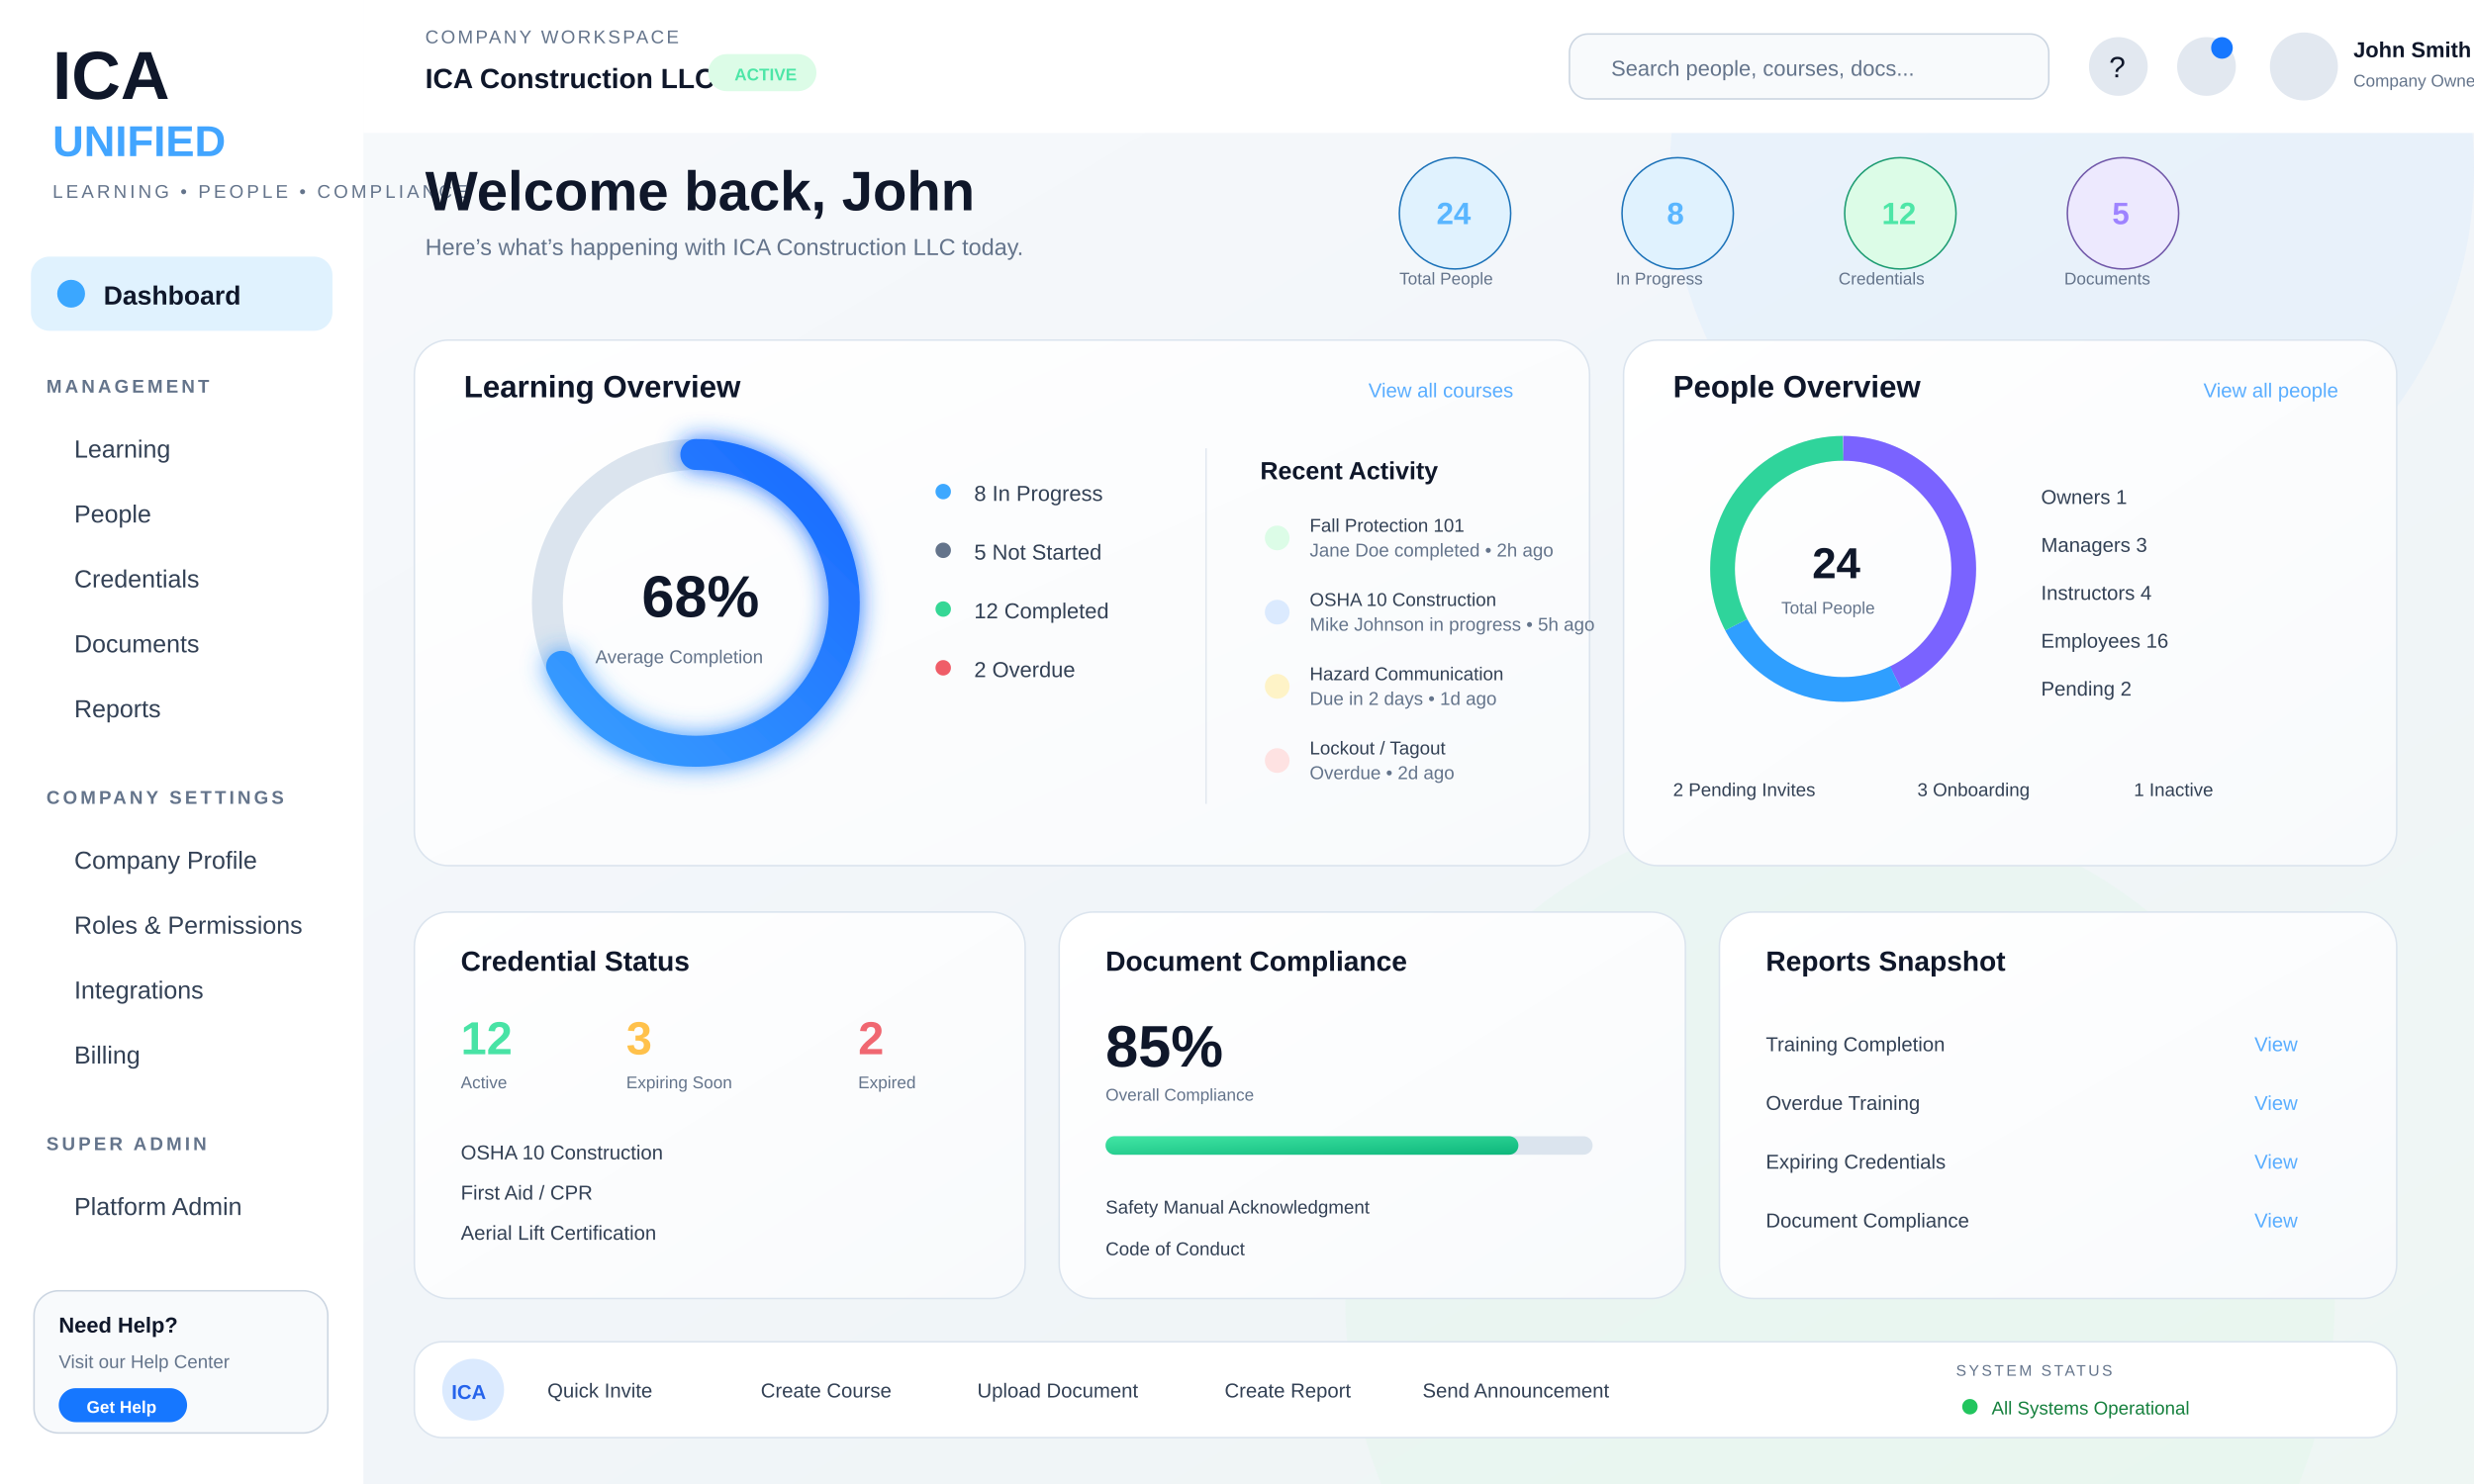
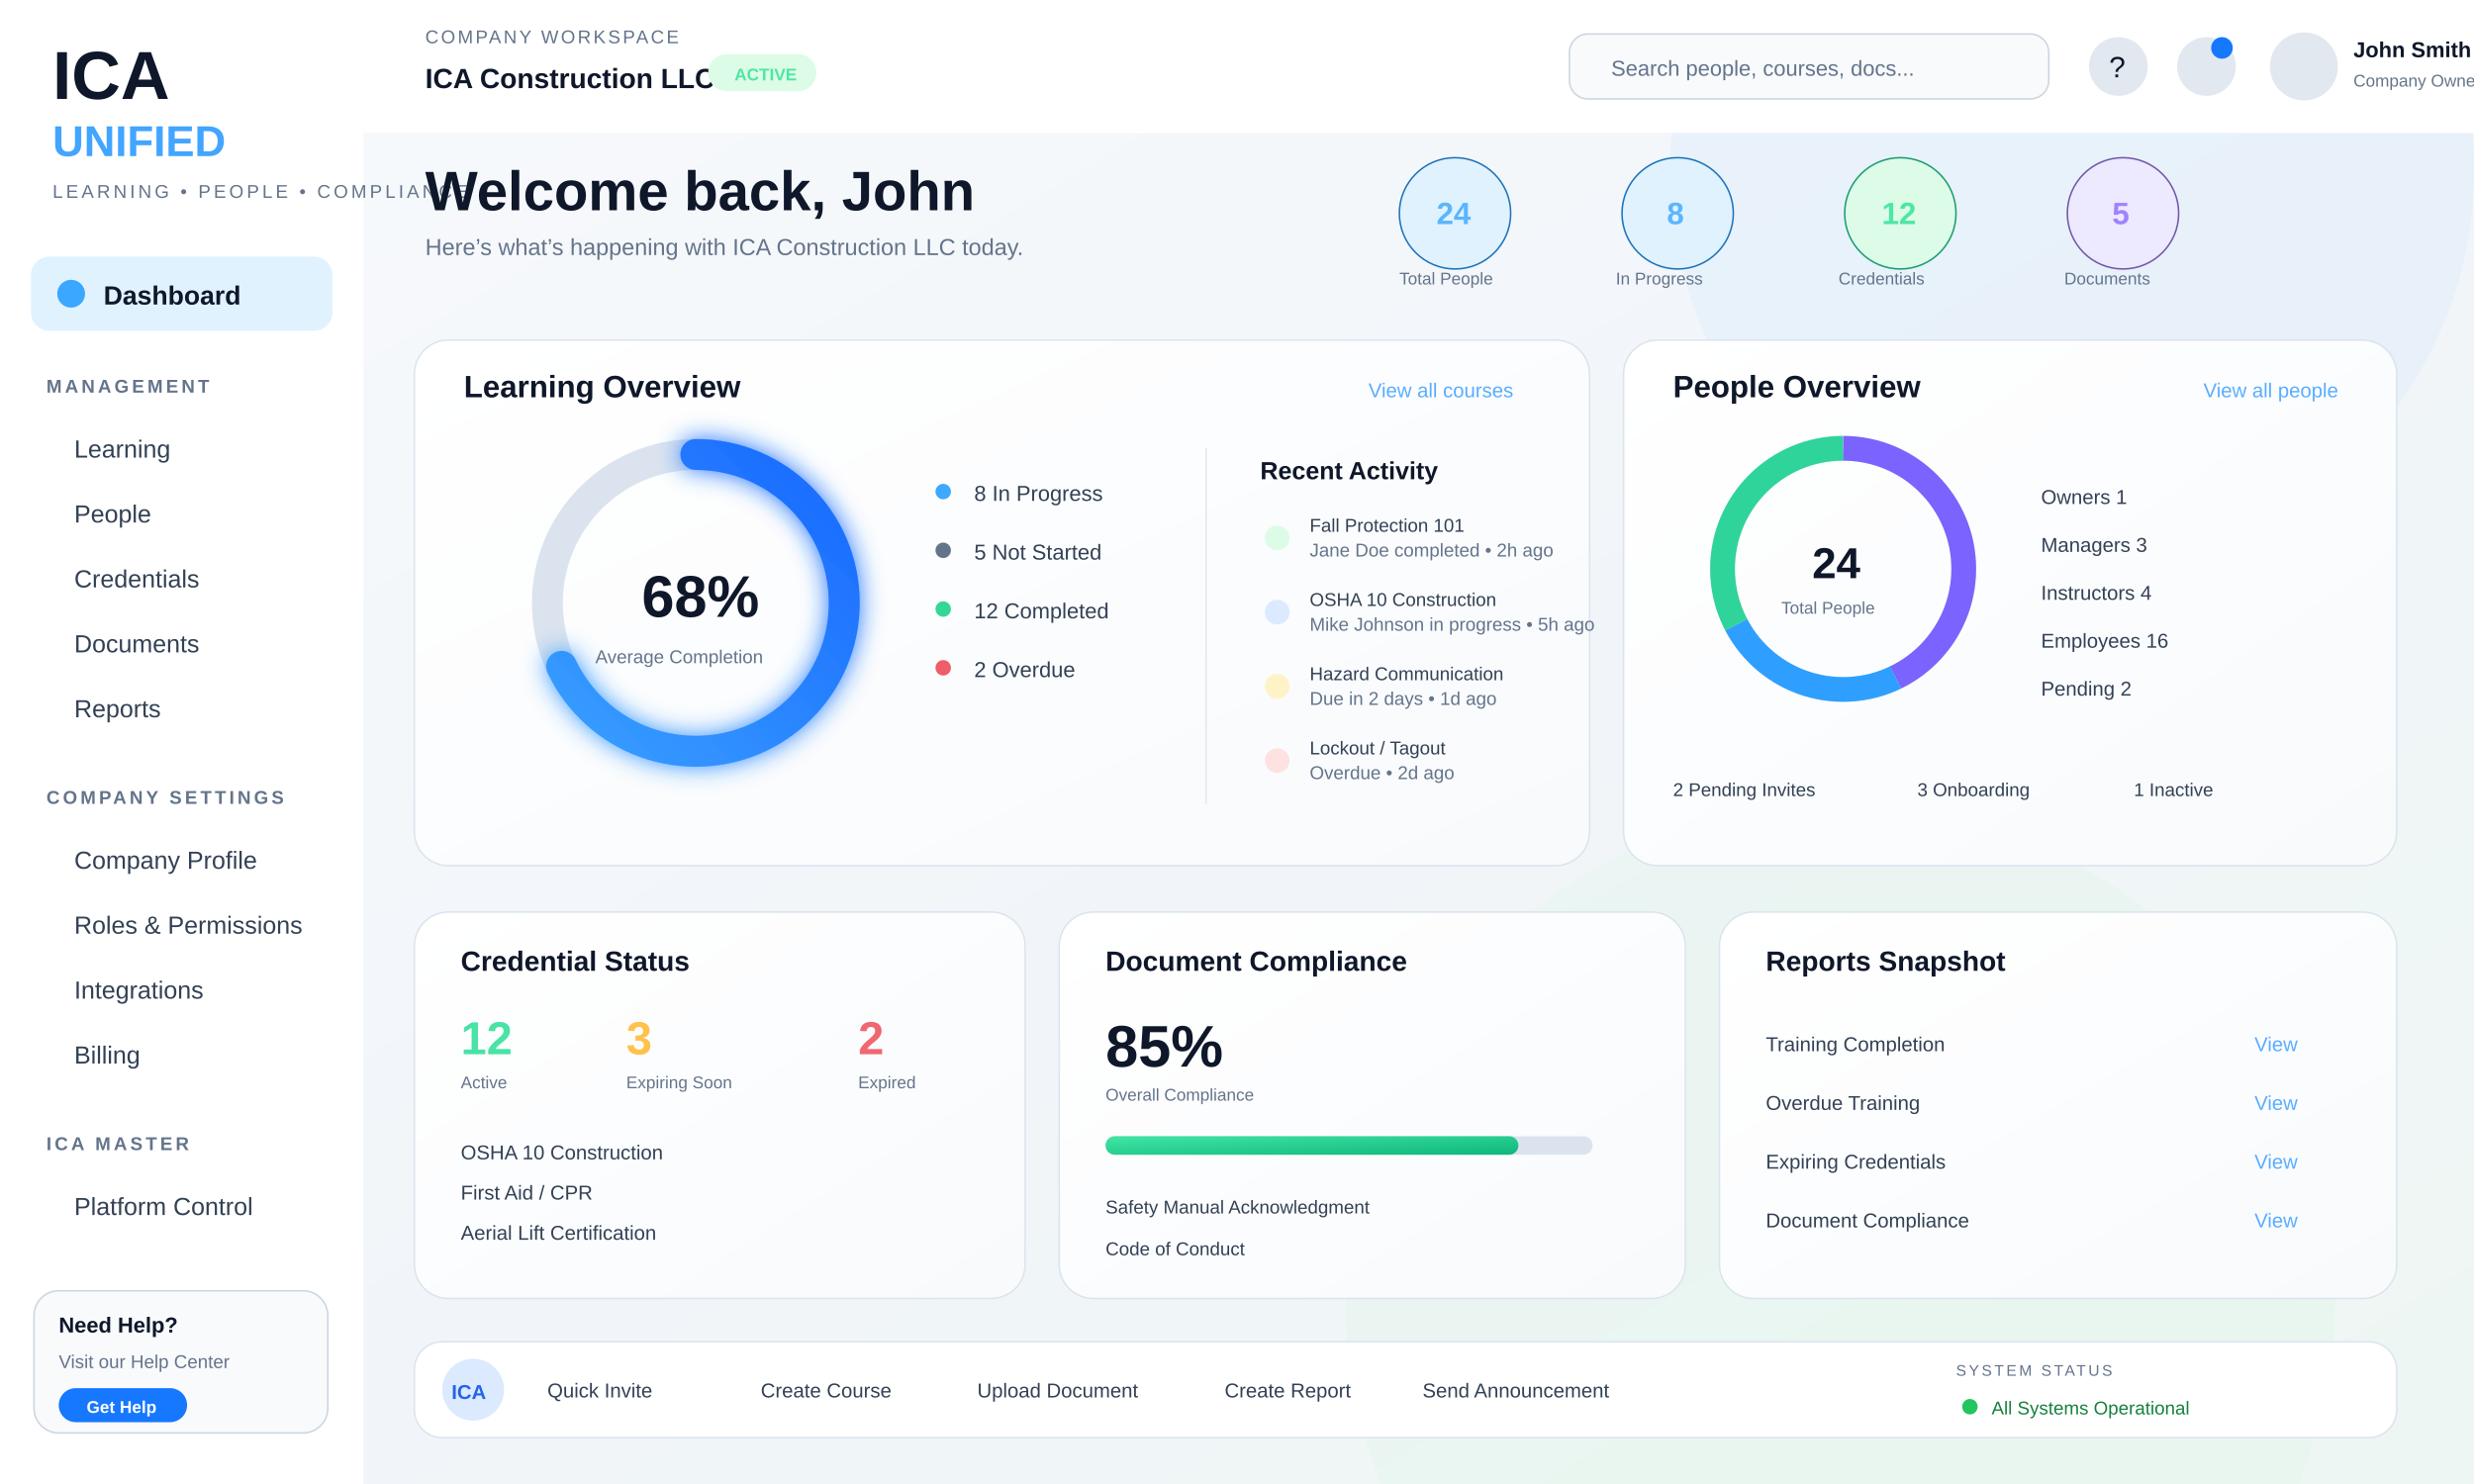
<svg xmlns="http://www.w3.org/2000/svg" viewBox="0 0 1600 960" role="img" aria-labelledby="title desc">
  <defs>
    <linearGradient id="bg" x1="0" y1="0" x2="1" y2="1">
      <stop offset="0" stop-color="#f8fafc" />
      <stop offset="0.55" stop-color="#f1f5f9" />
      <stop offset="1" stop-color="#eef6f3" />
    </linearGradient>
    <linearGradient id="panel" x1="0" y1="0" x2="1" y2="1">
      <stop offset="0" stop-color="#ffffff" />
      <stop offset="1" stop-color="#f8fafc" />
    </linearGradient>
    <linearGradient id="blue" x1="0" y1="0" x2="1" y2="1">
      <stop offset="0" stop-color="#39a0ff" />
      <stop offset="1" stop-color="#1968ff" />
    </linearGradient>
    <linearGradient id="green" x1="0" y1="0" x2="1" y2="1">
      <stop offset="0" stop-color="#42e6a4" />
      <stop offset="1" stop-color="#0db67b" />
    </linearGradient>
    <filter id="glow" x="-30%" y="-30%" width="160%" height="160%">
      <feGaussianBlur stdDeviation="8" result="b" />
      <feMerge>
        <feMergeNode in="b" />
        <feMergeNode in="SourceGraphic" />
      </feMerge>
    </filter>
  </defs>
  <rect width="1600" height="960" fill="url(#bg)" />
  <circle cx="1340" cy="110" r="260" fill="#bfdbfe" opacity="0.18" />
  <circle cx="1190" cy="840" r="320" fill="#bbf7d0" opacity="0.12" />
  <rect x="0" y="0" width="235" height="960" fill="#ffffff" />
  <text x="34" y="64" fill="#0f172a" font-family="Arial,Helvetica,sans-serif" font-size="44" font-weight="800">ICA</text>
  <text x="34" y="101" fill="#42a5ff" font-family="Arial,Helvetica,sans-serif" font-size="28" font-weight="800">UNIFIED</text>
  <text x="34" y="128" fill="#64748b" font-family="Arial,Helvetica,sans-serif" font-size="12" letter-spacing="2">LEARNING • PEOPLE • COMPLIANCE</text>
  <rect x="20" y="166" width="195" height="48" rx="12" fill="#e0f2fe" />
  <circle cx="46" cy="190" r="9" fill="#3ba7ff" />
  <text x="67" y="197" fill="#0f172a" font-family="Arial" font-size="17" font-weight="700">Dashboard</text>
  <text x="30" y="254" fill="#64748b" font-family="Arial" font-size="12" font-weight="700" letter-spacing="2">MANAGEMENT</text>
  <g fill="#334155" font-family="Arial" font-size="16">
    <text x="48" y="296">Learning</text>
    <text x="48" y="338">People</text>
    <text x="48" y="380">Credentials</text>
    <text x="48" y="422">Documents</text>
    <text x="48" y="464">Reports</text>
  </g>
  <text x="30" y="520" fill="#64748b" font-family="Arial" font-size="12" font-weight="700" letter-spacing="2">COMPANY SETTINGS</text>
  <g fill="#334155" font-family="Arial" font-size="16">
    <text x="48" y="562">Company Profile</text>
    <text x="48" y="604">Roles &amp; Permissions</text>
    <text x="48" y="646">Integrations</text>
    <text x="48" y="688">Billing</text>
  </g>
-   <text x="30" y="744" fill="#64748b" font-family="Arial" font-size="12" font-weight="700" letter-spacing="2">SUPER ADMIN</text>
-   <text x="48" y="786" fill="#334155" font-family="Arial" font-size="16">Platform Admin</text>
+   <text x="30" y="744" fill="#64748b" font-family="Arial" font-size="12" font-weight="700" letter-spacing="2">ICA MASTER</text>
+   <text x="48" y="786" fill="#334155" font-family="Arial" font-size="16">Platform Control</text>
  <rect x="22" y="835" width="190" height="92" rx="16" fill="#f8fafc" stroke="#cbd5e1" />
  <text x="38" y="862" fill="#0f172a" font-family="Arial" font-size="14" font-weight="700">Need Help?</text>
  <text x="38" y="885" fill="#64748b" font-family="Arial" font-size="12">Visit our Help Center</text>
  <rect x="38" y="898" width="83" height="22" rx="11" fill="#1677ff" />
  <text x="56" y="914" fill="#fff" font-family="Arial" font-size="11" font-weight="700">Get Help</text>
  <rect x="235" y="0" width="1365" height="86" fill="#ffffff" />
  <text x="275" y="28" fill="#64748b" font-family="Arial" font-size="12" letter-spacing="1.5">COMPANY WORKSPACE</text>
  <text x="275" y="57" fill="#0f172a" font-family="Arial" font-size="18" font-weight="700">ICA Construction LLC</text>
  <rect x="458" y="35" width="70" height="24" rx="12" fill="#dcfce7" />
  <text x="475" y="52" fill="#4de6a7" font-family="Arial" font-size="11" font-weight="700">ACTIVE</text>
  <rect x="1015" y="22" width="310" height="42" rx="12" fill="#f8fafc" stroke="#cbd5e1" />
  <text x="1042" y="49" fill="#64748b" font-family="Arial" font-size="14">Search people, courses, docs...</text>
  <circle cx="1370" cy="43" r="19" fill="#e2e8f0" />
  <text x="1364" y="50" fill="#0f172a" font-family="Arial" font-size="19">?</text>
  <circle cx="1427" cy="43" r="19" fill="#e2e8f0" />
  <circle cx="1437" cy="31" r="7" fill="#1677ff" />
  <circle cx="1490" cy="43" r="22" fill="#e2e8f0" />
  <text x="1522" y="37" fill="#0f172a" font-family="Arial" font-size="14" font-weight="700">John Smith</text>
  <text x="1522" y="56" fill="#64748b" font-family="Arial" font-size="11">Company Owner</text>
  <text x="275" y="136" fill="#0f172a" font-family="Arial" font-size="36" font-weight="800">Welcome back, John</text>
  <text x="275" y="165" fill="#64748b" font-family="Arial" font-size="15">Here’s what’s happening with ICA Construction LLC today.</text>
  <g>
    <circle cx="941" cy="138" r="36" fill="#e0f2fe" stroke="#1d73b9" />
    <text x="929" y="145" fill="#5ab6ff" font-family="Arial" font-size="20" font-weight="800">24</text>
    <text x="905" y="184" fill="#64748b" font-family="Arial" font-size="11">Total People</text>
    <circle cx="1085" cy="138" r="36" fill="#e0f2fe" stroke="#1d73b9" />
    <text x="1078" y="145" fill="#5ab6ff" font-family="Arial" font-size="20" font-weight="800">8</text>
    <text x="1045" y="184" fill="#64748b" font-family="Arial" font-size="11">In Progress</text>
    <circle cx="1229" cy="138" r="36" fill="#dcfce7" stroke="#1d9c72" />
    <text x="1217" y="145" fill="#4de6a7" font-family="Arial" font-size="20" font-weight="800">12</text>
    <text x="1189" y="184" fill="#64748b" font-family="Arial" font-size="11">Credentials</text>
    <circle cx="1373" cy="138" r="36" fill="#ede9fe" stroke="#7158a9" />
    <text x="1366" y="145" fill="#9e83ff" font-family="Arial" font-size="20" font-weight="800">5</text>
    <text x="1335" y="184" fill="#64748b" font-family="Arial" font-size="11">Documents</text>
  </g>
  <rect x="268" y="220" width="760" height="340" rx="22" fill="url(#panel)" stroke="#dbe4ee" />
  <text x="300" y="257" fill="#0f172a" font-family="Arial" font-size="20" font-weight="800">Learning Overview</text>
  <text x="885" y="257" fill="#59adff" font-family="Arial" font-size="13">View all courses</text>
  <circle cx="450" cy="390" r="96" fill="none" stroke="#dbe4ee" stroke-width="20" />
  <circle cx="450" cy="390" r="96" fill="none" stroke="url(#blue)" stroke-width="20" stroke-linecap="round" stroke-dasharray="410 603" transform="rotate(-90 450 390)" filter="url(#glow)" />
  <text x="415" y="399" fill="#0f172a" font-family="Arial" font-size="38" font-weight="800">68%</text>
  <text x="385" y="429" fill="#64748b" font-family="Arial" font-size="12">Average Completion</text>
  <g font-family="Arial">
    <circle cx="610" cy="318" r="5" fill="#3da8ff" />
    <text x="630" y="324" fill="#334155" font-size="14">8  In Progress</text>
    <circle cx="610" cy="356" r="5" fill="#64748b" />
    <text x="630" y="362" fill="#334155" font-size="14">5  Not Started</text>
    <circle cx="610" cy="394" r="5" fill="#35d795" />
    <text x="630" y="400" fill="#334155" font-size="14">12 Completed</text>
    <circle cx="610" cy="432" r="5" fill="#ef5d68" />
    <text x="630" y="438" fill="#334155" font-size="14">2  Overdue</text>
  </g>
  <line x1="780" y1="290" x2="780" y2="520" stroke="#e2e8f0" />
  <text x="815" y="310" fill="#0f172a" font-family="Arial" font-size="16" font-weight="700">Recent Activity</text>
  <g font-family="Arial" font-size="12">
    <circle cx="826" cy="348" r="8" fill="#dcfce7" />
    <text x="847" y="344" fill="#334155">Fall Protection 101</text>
    <text x="847" y="360" fill="#64748b">Jane Doe completed • 2h ago</text>
    <circle cx="826" cy="396" r="8" fill="#dbeafe" />
    <text x="847" y="392" fill="#334155">OSHA 10 Construction</text>
    <text x="847" y="408" fill="#64748b">Mike Johnson in progress • 5h ago</text>
    <circle cx="826" cy="444" r="8" fill="#fef3c7" />
    <text x="847" y="440" fill="#334155">Hazard Communication</text>
    <text x="847" y="456" fill="#64748b">Due in 2 days • 1d ago</text>
    <circle cx="826" cy="492" r="8" fill="#fee2e2" />
    <text x="847" y="488" fill="#334155">Lockout / Tagout</text>
    <text x="847" y="504" fill="#64748b">Overdue • 2d ago</text>
  </g>
  <rect x="1050" y="220" width="500" height="340" rx="22" fill="url(#panel)" stroke="#dbe4ee" />
  <text x="1082" y="257" fill="#0f172a" font-family="Arial" font-size="20" font-weight="800">People Overview</text>
  <text x="1425" y="257" fill="#59adff" font-family="Arial" font-size="13">View all people</text>
  <circle cx="1192" cy="368" r="78" fill="none" stroke="#dbe4ee" stroke-width="16" />
  <circle cx="1192" cy="368" r="78" fill="none" stroke="#7a63ff" stroke-width="16" stroke-dasharray="210 490" transform="rotate(-90 1192 368)" />
  <circle cx="1192" cy="368" r="78" fill="none" stroke="#2f9fff" stroke-width="16" stroke-dasharray="120 490" stroke-dashoffset="-210" transform="rotate(-90 1192 368)" />
  <circle cx="1192" cy="368" r="78" fill="none" stroke="#2fd49b" stroke-width="16" stroke-dasharray="160 490" stroke-dashoffset="-330" transform="rotate(-90 1192 368)" />
  <text x="1172" y="374" fill="#0f172a" font-family="Arial" font-size="28" font-weight="800">24</text>
  <text x="1152" y="397" fill="#64748b" font-family="Arial" font-size="11">Total People</text>
  <g font-family="Arial" font-size="13" fill="#334155">
    <text x="1320" y="326">Owners       1</text>
    <text x="1320" y="357">Managers     3</text>
    <text x="1320" y="388">Instructors  4</text>
    <text x="1320" y="419">Employees   16</text>
    <text x="1320" y="450">Pending      2</text>
  </g>
  <g font-family="Arial" font-size="12">
    <text x="1082" y="515" fill="#334155">2 Pending Invites</text>
    <text x="1240" y="515" fill="#334155">3 Onboarding</text>
    <text x="1380" y="515" fill="#334155">1 Inactive</text>
  </g>
  <rect x="268" y="590" width="395" height="250" rx="22" fill="url(#panel)" stroke="#dbe4ee" />
  <text x="298" y="628" fill="#0f172a" font-family="Arial" font-size="18" font-weight="800">Credential Status</text>
  <g font-family="Arial">
    <text x="298" y="682" fill="#48e3a5" font-size="30" font-weight="800">12</text>
    <text x="298" y="704" fill="#64748b" font-size="11">Active</text>
    <text x="405" y="682" fill="#ffc14b" font-size="30" font-weight="800">3</text>
    <text x="405" y="704" fill="#64748b" font-size="11">Expiring Soon</text>
    <text x="555" y="682" fill="#f06771" font-size="30" font-weight="800">2</text>
    <text x="555" y="704" fill="#64748b" font-size="11">Expired</text>
  </g>
  <text x="298" y="750" fill="#334155" font-family="Arial" font-size="13">OSHA 10 Construction</text>
  <text x="298" y="776" fill="#334155" font-family="Arial" font-size="13">First Aid / CPR</text>
  <text x="298" y="802" fill="#334155" font-family="Arial" font-size="13">Aerial Lift Certification</text>
  <rect x="685" y="590" width="405" height="250" rx="22" fill="url(#panel)" stroke="#dbe4ee" />
  <text x="715" y="628" fill="#0f172a" font-family="Arial" font-size="18" font-weight="800">Document Compliance</text>
  <text x="715" y="690" fill="#0f172a" font-family="Arial" font-size="38" font-weight="800">85%</text>
  <text x="715" y="712" fill="#64748b" font-family="Arial" font-size="11">Overall Compliance</text>
  <rect x="715" y="735" width="315" height="12" rx="6" fill="#dbe4ee" />
  <rect x="715" y="735" width="267" height="12" rx="6" fill="url(#green)" />
  <g font-family="Arial" font-size="12">
    <text x="715" y="785" fill="#334155">Safety Manual Acknowledgment</text>
    <text x="715" y="812" fill="#334155">Code of Conduct</text>
  </g>
  <rect x="1112" y="590" width="438" height="250" rx="22" fill="url(#panel)" stroke="#dbe4ee" />
  <text x="1142" y="628" fill="#0f172a" font-family="Arial" font-size="18" font-weight="800">Reports Snapshot</text>
  <g font-family="Arial" font-size="13">
    <text x="1142" y="680" fill="#334155">Training Completion</text>
    <text x="1458" y="680" fill="#59adff">View</text>
    <text x="1142" y="718" fill="#334155">Overdue Training</text>
    <text x="1458" y="718" fill="#59adff">View</text>
    <text x="1142" y="756" fill="#334155">Expiring Credentials</text>
    <text x="1458" y="756" fill="#59adff">View</text>
    <text x="1142" y="794" fill="#334155">Document Compliance</text>
    <text x="1458" y="794" fill="#59adff">View</text>
  </g>
  <rect x="268" y="868" width="1282" height="62" rx="18" fill="#ffffff" stroke="#dbe4ee" />
  <circle cx="306" cy="899" r="20" fill="#dbeafe" />
  <text x="292" y="905" fill="#2563eb" font-family="Arial" font-size="13" font-weight="800">ICA</text>
  <g font-family="Arial" font-size="13" fill="#334155">
    <text x="354" y="904">Quick Invite</text>
    <text x="492" y="904">Create Course</text>
    <text x="632" y="904">Upload Document</text>
    <text x="792" y="904">Create Report</text>
    <text x="920" y="904">Send Announcement</text>
  </g>
  <text x="1265" y="890" fill="#64748b" font-family="Arial" font-size="10" letter-spacing="1.6">SYSTEM STATUS</text>
  <circle cx="1274" cy="910" r="5" fill="#22c55e" />
  <text x="1288" y="915" fill="#15803d" font-family="Arial" font-size="12">All Systems Operational</text>
</svg>
